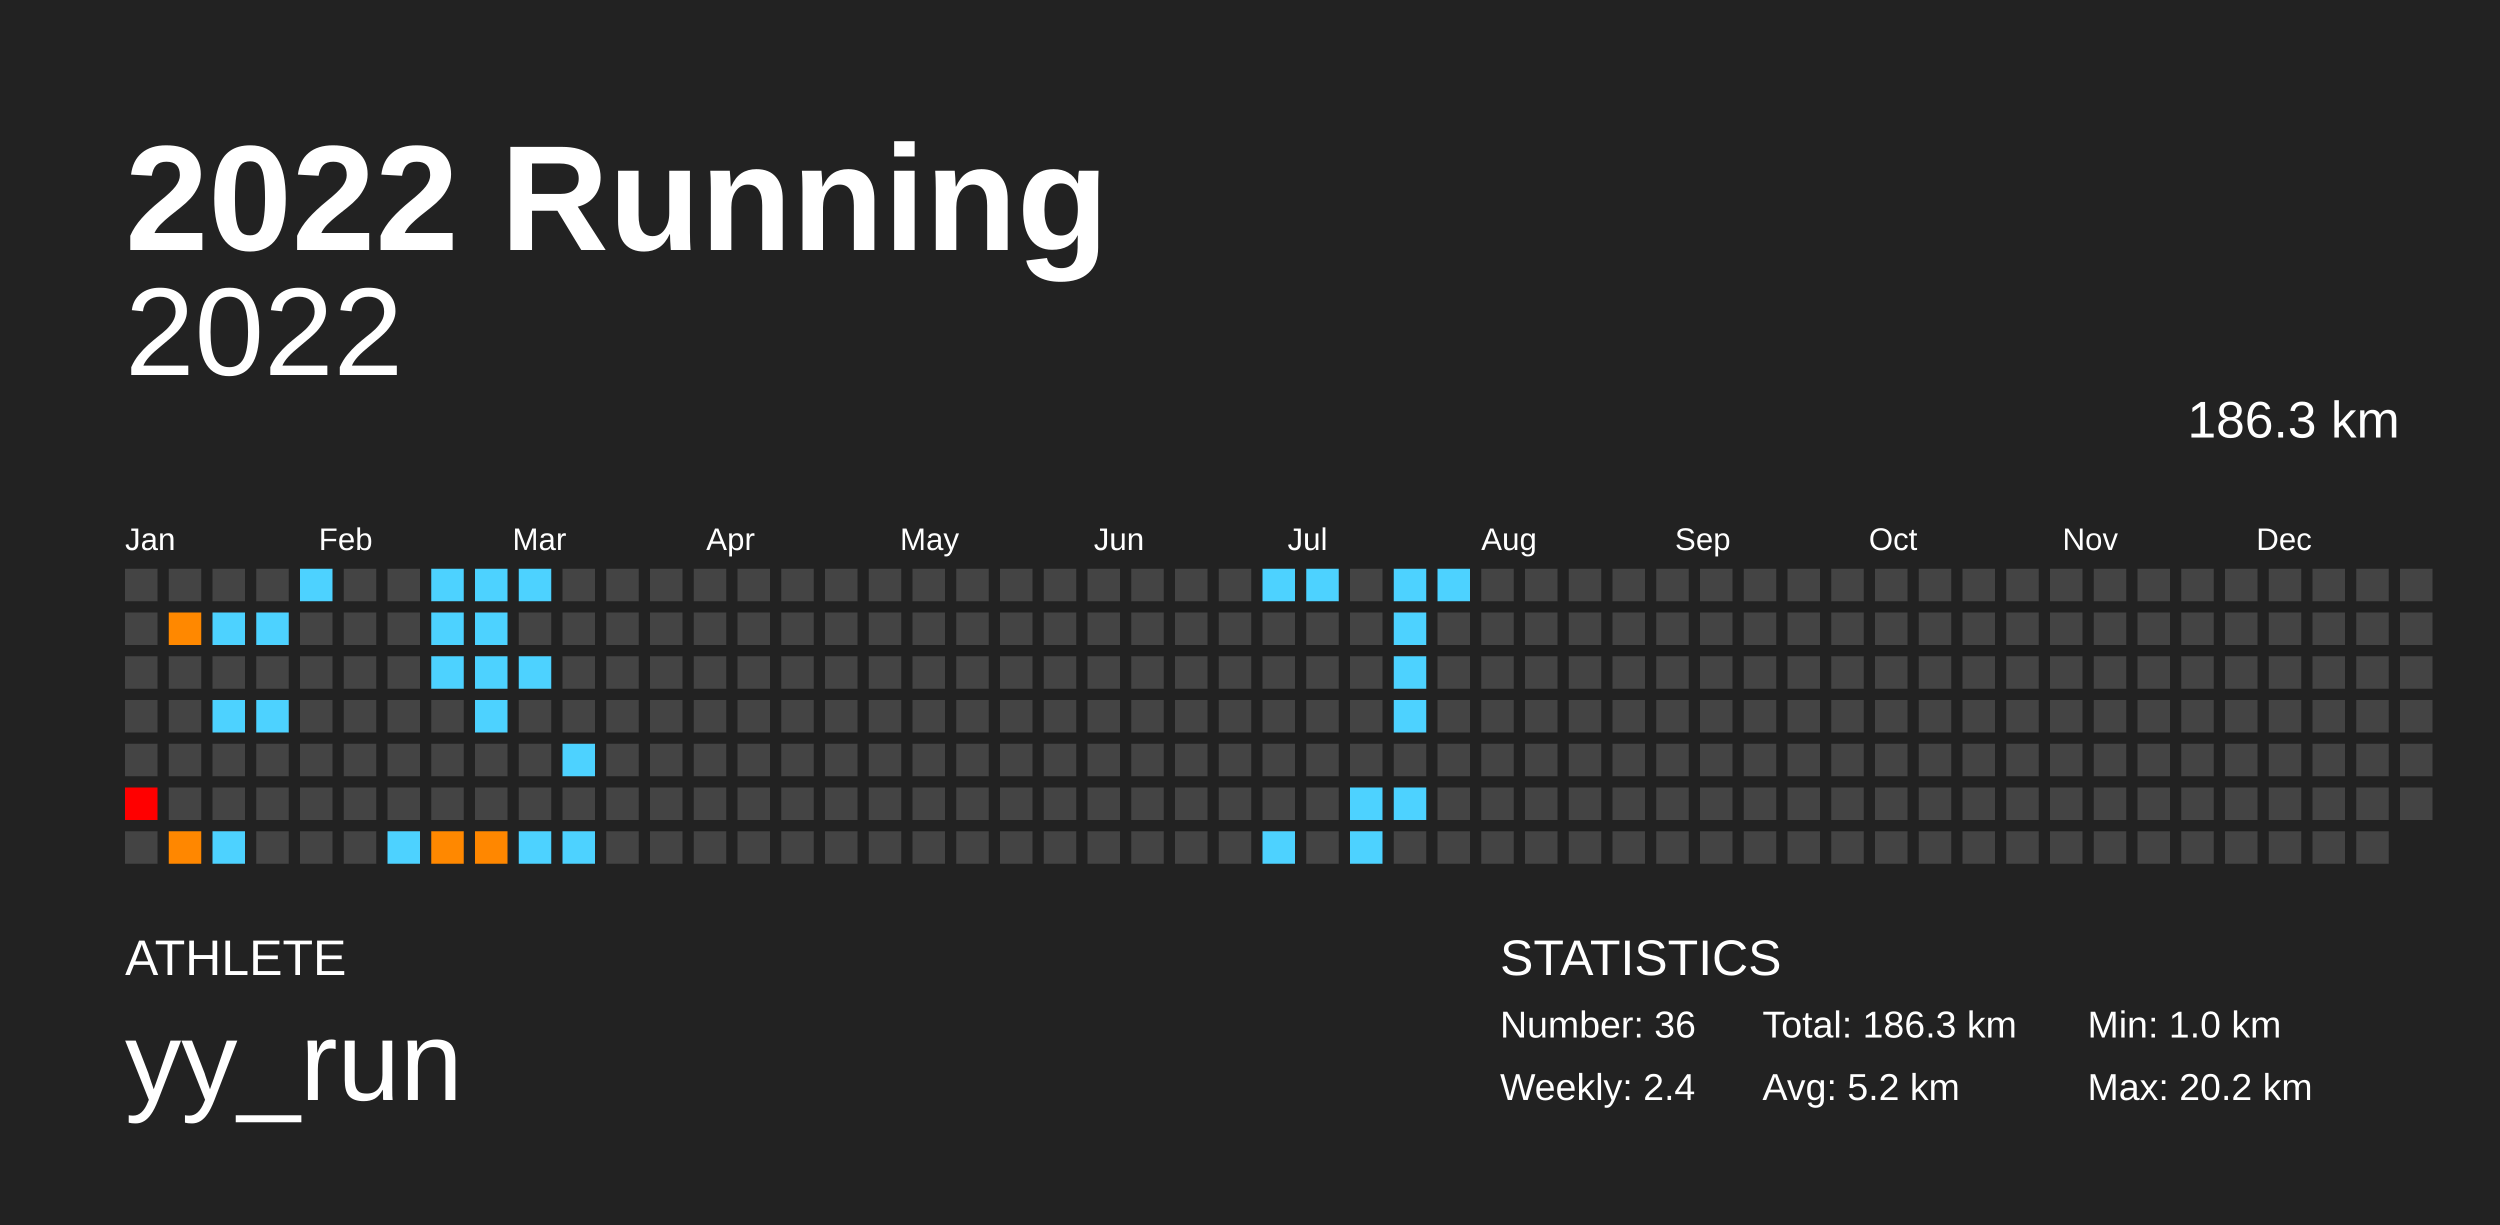
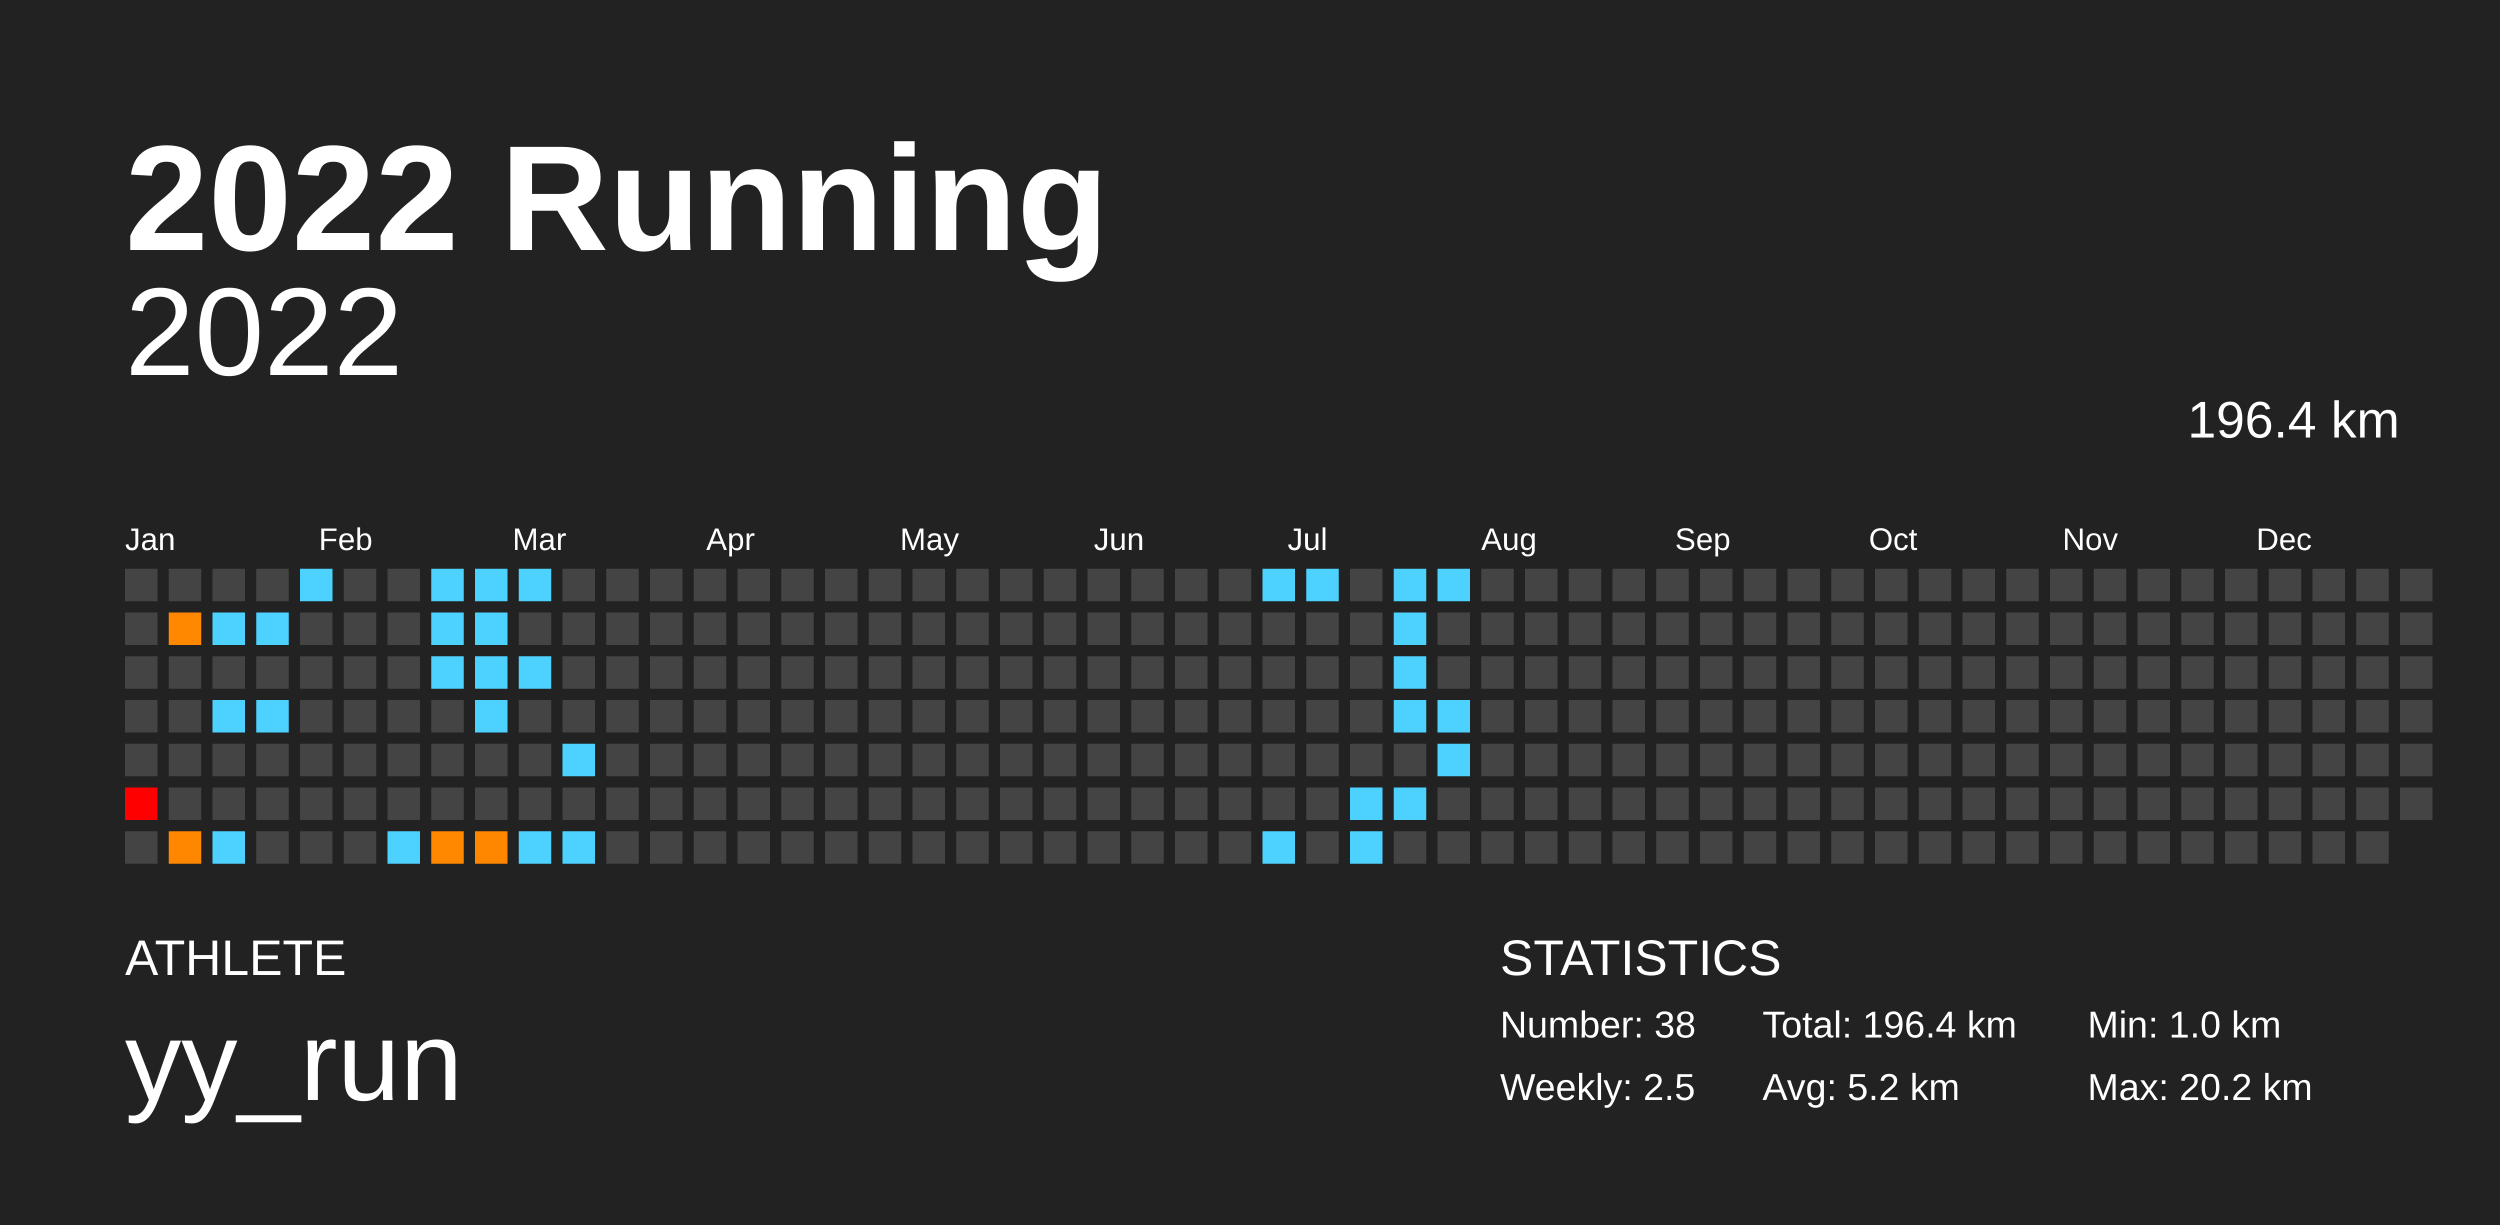
<svg xmlns="http://www.w3.org/2000/svg" baseProfile="full" height="98mm" version="1.1" viewBox="0,0,200,98" width="200mm">
  <defs />
  <rect fill="#222222" height="98" width="200" x="0" y="0" />
  <text fill="#FFFFFF" style="font-size:12px; font-family:Arial; font-weight:bold;" x="10" y="20">2022 Running</text>
  <text fill="#FFFFFF" style="font-size:4px; font-family:Arial" x="10" y="78">ATHLETE</text>
  <text fill="#FFFFFF" style="font-size:9px; font-family:Arial" x="10" y="88">yy_run</text>
  <text fill="#FFFFFF" style="font-size:4px; font-family:Arial" x="120" y="78">STATISTICS</text>
-   <text fill="#FFFFFF" style="font-size:3px; font-family:Arial" x="120" y="83">Number: 36</text>
-   <text fill="#FFFFFF" style="font-size:3px; font-family:Arial" x="120" y="88">Weekly: 2.4</text>
-   <text fill="#FFFFFF" style="font-size:3px; font-family:Arial" x="141" y="83">Total: 186.3 km</text>
+   <text fill="#FFFFFF" style="font-size:3px; font-family:Arial" x="120" y="83">Number: 38</text>
+   <text fill="#FFFFFF" style="font-size:3px; font-family:Arial" x="120" y="88">Weekly: 2.5</text>
+   <text fill="#FFFFFF" style="font-size:3px; font-family:Arial" x="141" y="83">Total: 196.4 km</text>
  <text fill="#FFFFFF" style="font-size:3px; font-family:Arial" x="141" y="88">Avg: 5.2 km</text>
  <text fill="#FFFFFF" style="font-size:3px; font-family:Arial" x="167" y="83">Min: 1.0 km</text>
  <text fill="#FFFFFF" style="font-size:3px; font-family:Arial" x="167" y="88">Max: 20.2 km</text>
  <text alignment-baseline="hanging" fill="#FFFFFF" style="font-size:10.0px; font-family:Arial;" x="10" y="30">2022</text>
-   <text alignment-baseline="hanging" fill="#FFFFFF" style="font-size:4.125px; font-family:Arial;" x="175" y="35">186.3 km</text>
+   <text alignment-baseline="hanging" fill="#FFFFFF" style="font-size:4.125px; font-family:Arial;" x="175" y="35">196.4 km</text>
  <text fill="#FFFFFF" style="font-size:2.5px; font-family:Arial" x="10.0" y="44">Jan</text>
  <text fill="#FFFFFF" style="font-size:2.5px; font-family:Arial" x="25.5" y="44">Feb</text>
  <text fill="#FFFFFF" style="font-size:2.5px; font-family:Arial" x="41.0" y="44">Mar</text>
  <text fill="#FFFFFF" style="font-size:2.5px; font-family:Arial" x="56.5" y="44">Apr</text>
  <text fill="#FFFFFF" style="font-size:2.5px; font-family:Arial" x="72.0" y="44">May</text>
  <text fill="#FFFFFF" style="font-size:2.5px; font-family:Arial" x="87.5" y="44">Jun</text>
  <text fill="#FFFFFF" style="font-size:2.5px; font-family:Arial" x="103.0" y="44">Jul</text>
  <text fill="#FFFFFF" style="font-size:2.5px; font-family:Arial" x="118.5" y="44">Aug</text>
  <text fill="#FFFFFF" style="font-size:2.5px; font-family:Arial" x="134.0" y="44">Sep</text>
  <text fill="#FFFFFF" style="font-size:2.5px; font-family:Arial" x="149.5" y="44">Oct</text>
  <text fill="#FFFFFF" style="font-size:2.5px; font-family:Arial" x="165.0" y="44">Nov</text>
  <text fill="#FFFFFF" style="font-size:2.5px; font-family:Arial" x="180.5" y="44">Dec</text>
  <rect fill="#444444" height="2.6" width="2.6" x="10.0" y="45.5" />
  <rect fill="#444444" height="2.6" width="2.6" x="10.0" y="49.0" />
  <rect fill="#444444" height="2.6" width="2.6" x="10.0" y="52.5" />
  <rect fill="#444444" height="2.6" width="2.6" x="10.0" y="56.0" />
  <rect fill="#444444" height="2.6" width="2.6" x="10.0" y="59.5" />
  <rect fill="red" height="2.6" width="2.6" x="10.0" y="63.0" />
  <rect fill="#444444" height="2.6" width="2.6" x="10.0" y="66.5" />
  <rect fill="#444444" height="2.6" width="2.6" x="13.5" y="45.5" />
  <rect fill="#ff8800" height="2.6" width="2.6" x="13.5" y="49.0" />
  <rect fill="#444444" height="2.6" width="2.6" x="13.5" y="52.5" />
  <rect fill="#444444" height="2.6" width="2.6" x="13.5" y="56.0" />
  <rect fill="#444444" height="2.6" width="2.6" x="13.5" y="59.5" />
  <rect fill="#444444" height="2.6" width="2.6" x="13.5" y="63.0" />
  <rect fill="#ff8700" height="2.6" width="2.6" x="13.5" y="66.5" />
  <rect fill="#444444" height="2.6" width="2.6" x="17.0" y="45.5" />
  <rect fill="#4dd2ff" height="2.6" width="2.6" x="17.0" y="49.0" />
  <rect fill="#444444" height="2.6" width="2.6" x="17.0" y="52.5" />
  <rect fill="#4dd2ff" height="2.6" width="2.6" x="17.0" y="56.0" />
  <rect fill="#444444" height="2.6" width="2.6" x="17.0" y="59.5" />
  <rect fill="#444444" height="2.6" width="2.6" x="17.0" y="63.0" />
  <rect fill="#4dd2ff" height="2.6" width="2.6" x="17.0" y="66.5" />
  <rect fill="#444444" height="2.6" width="2.6" x="20.5" y="45.5" />
  <rect fill="#4dd2ff" height="2.6" width="2.6" x="20.5" y="49.0" />
  <rect fill="#444444" height="2.6" width="2.6" x="20.5" y="52.5" />
  <rect fill="#4dd2ff" height="2.6" width="2.6" x="20.5" y="56.0" />
  <rect fill="#444444" height="2.6" width="2.6" x="20.5" y="59.5" />
  <rect fill="#444444" height="2.6" width="2.6" x="20.5" y="63.0" />
  <rect fill="#444444" height="2.6" width="2.6" x="20.5" y="66.5" />
  <rect fill="#4dd2ff" height="2.6" width="2.6" x="24.0" y="45.5" />
  <rect fill="#444444" height="2.6" width="2.6" x="24.0" y="49.0" />
  <rect fill="#444444" height="2.6" width="2.6" x="24.0" y="52.5" />
  <rect fill="#444444" height="2.6" width="2.6" x="24.0" y="56.0" />
  <rect fill="#444444" height="2.6" width="2.6" x="24.0" y="59.5" />
  <rect fill="#444444" height="2.6" width="2.6" x="24.0" y="63.0" />
  <rect fill="#444444" height="2.6" width="2.6" x="24.0" y="66.5" />
  <rect fill="#444444" height="2.6" width="2.6" x="27.5" y="45.5" />
  <rect fill="#444444" height="2.6" width="2.6" x="27.5" y="49.0" />
  <rect fill="#444444" height="2.6" width="2.6" x="27.5" y="52.5" />
  <rect fill="#444444" height="2.6" width="2.6" x="27.5" y="56.0" />
  <rect fill="#444444" height="2.6" width="2.6" x="27.5" y="59.5" />
  <rect fill="#444444" height="2.6" width="2.6" x="27.5" y="63.0" />
  <rect fill="#444444" height="2.6" width="2.6" x="27.5" y="66.5" />
  <rect fill="#444444" height="2.6" width="2.6" x="31.0" y="45.5" />
  <rect fill="#444444" height="2.6" width="2.6" x="31.0" y="49.0" />
  <rect fill="#444444" height="2.6" width="2.6" x="31.0" y="52.5" />
  <rect fill="#444444" height="2.6" width="2.6" x="31.0" y="56.0" />
  <rect fill="#444444" height="2.6" width="2.6" x="31.0" y="59.5" />
  <rect fill="#444444" height="2.6" width="2.6" x="31.0" y="63.0" />
  <rect fill="#4dd2ff" height="2.6" width="2.6" x="31.0" y="66.5" />
  <rect fill="#4dd2ff" height="2.6" width="2.6" x="34.5" y="45.5" />
  <rect fill="#4dd2ff" height="2.6" width="2.6" x="34.5" y="49.0" />
  <rect fill="#4dd2ff" height="2.6" width="2.6" x="34.5" y="52.5" />
  <rect fill="#444444" height="2.6" width="2.6" x="34.5" y="56.0" />
  <rect fill="#444444" height="2.6" width="2.6" x="34.5" y="59.5" />
  <rect fill="#444444" height="2.6" width="2.6" x="34.5" y="63.0" />
  <rect fill="#ff8800" height="2.6" width="2.6" x="34.5" y="66.5" />
  <rect fill="#4dd2ff" height="2.6" width="2.6" x="38.0" y="45.5" />
  <rect fill="#4dd2ff" height="2.6" width="2.6" x="38.0" y="49.0" />
  <rect fill="#4dd2ff" height="2.6" width="2.6" x="38.0" y="52.5" />
  <rect fill="#4dd2ff" height="2.6" width="2.6" x="38.0" y="56.0" />
  <rect fill="#444444" height="2.6" width="2.6" x="38.0" y="59.5" />
  <rect fill="#444444" height="2.6" width="2.6" x="38.0" y="63.0" />
  <rect fill="#ff8700" height="2.6" width="2.6" x="38.0" y="66.5" />
  <rect fill="#4dd2ff" height="2.6" width="2.6" x="41.5" y="45.5" />
  <rect fill="#444444" height="2.6" width="2.6" x="41.5" y="49.0" />
  <rect fill="#4dd2ff" height="2.6" width="2.6" x="41.5" y="52.5" />
  <rect fill="#444444" height="2.6" width="2.6" x="41.5" y="56.0" />
  <rect fill="#444444" height="2.6" width="2.6" x="41.5" y="59.5" />
  <rect fill="#444444" height="2.6" width="2.6" x="41.5" y="63.0" />
  <rect fill="#4dd2ff" height="2.6" width="2.6" x="41.5" y="66.5" />
  <rect fill="#444444" height="2.6" width="2.6" x="45.0" y="45.5" />
  <rect fill="#444444" height="2.6" width="2.6" x="45.0" y="49.0" />
  <rect fill="#444444" height="2.6" width="2.6" x="45.0" y="52.5" />
  <rect fill="#444444" height="2.6" width="2.6" x="45.0" y="56.0" />
  <rect fill="#4dd2ff" height="2.6" width="2.6" x="45.0" y="59.5" />
  <rect fill="#444444" height="2.6" width="2.6" x="45.0" y="63.0" />
  <rect fill="#4dd2ff" height="2.6" width="2.6" x="45.0" y="66.5" />
  <rect fill="#444444" height="2.6" width="2.6" x="48.5" y="45.5" />
  <rect fill="#444444" height="2.6" width="2.6" x="48.5" y="49.0" />
  <rect fill="#444444" height="2.6" width="2.6" x="48.5" y="52.5" />
  <rect fill="#444444" height="2.6" width="2.6" x="48.5" y="56.0" />
  <rect fill="#444444" height="2.6" width="2.6" x="48.5" y="59.5" />
  <rect fill="#444444" height="2.6" width="2.6" x="48.5" y="63.0" />
  <rect fill="#444444" height="2.6" width="2.6" x="48.5" y="66.5" />
  <rect fill="#444444" height="2.6" width="2.6" x="52.0" y="45.5" />
  <rect fill="#444444" height="2.6" width="2.6" x="52.0" y="49.0" />
  <rect fill="#444444" height="2.6" width="2.6" x="52.0" y="52.5" />
  <rect fill="#444444" height="2.6" width="2.6" x="52.0" y="56.0" />
  <rect fill="#444444" height="2.6" width="2.6" x="52.0" y="59.5" />
  <rect fill="#444444" height="2.6" width="2.6" x="52.0" y="63.0" />
  <rect fill="#444444" height="2.6" width="2.6" x="52.0" y="66.5" />
  <rect fill="#444444" height="2.6" width="2.6" x="55.5" y="45.5" />
  <rect fill="#444444" height="2.6" width="2.6" x="55.5" y="49.0" />
  <rect fill="#444444" height="2.6" width="2.6" x="55.5" y="52.5" />
  <rect fill="#444444" height="2.6" width="2.6" x="55.5" y="56.0" />
  <rect fill="#444444" height="2.6" width="2.6" x="55.5" y="59.5" />
  <rect fill="#444444" height="2.6" width="2.6" x="55.5" y="63.0" />
  <rect fill="#444444" height="2.6" width="2.6" x="55.5" y="66.5" />
  <rect fill="#444444" height="2.6" width="2.6" x="59.0" y="45.5" />
  <rect fill="#444444" height="2.6" width="2.6" x="59.0" y="49.0" />
  <rect fill="#444444" height="2.6" width="2.6" x="59.0" y="52.5" />
  <rect fill="#444444" height="2.6" width="2.6" x="59.0" y="56.0" />
  <rect fill="#444444" height="2.6" width="2.6" x="59.0" y="59.5" />
  <rect fill="#444444" height="2.6" width="2.6" x="59.0" y="63.0" />
  <rect fill="#444444" height="2.6" width="2.6" x="59.0" y="66.5" />
  <rect fill="#444444" height="2.6" width="2.6" x="62.5" y="45.5" />
  <rect fill="#444444" height="2.6" width="2.6" x="62.5" y="49.0" />
  <rect fill="#444444" height="2.6" width="2.6" x="62.5" y="52.5" />
  <rect fill="#444444" height="2.6" width="2.6" x="62.5" y="56.0" />
  <rect fill="#444444" height="2.6" width="2.6" x="62.5" y="59.5" />
  <rect fill="#444444" height="2.6" width="2.6" x="62.5" y="63.0" />
  <rect fill="#444444" height="2.6" width="2.6" x="62.5" y="66.5" />
  <rect fill="#444444" height="2.6" width="2.6" x="66.0" y="45.5" />
  <rect fill="#444444" height="2.6" width="2.6" x="66.0" y="49.0" />
  <rect fill="#444444" height="2.6" width="2.6" x="66.0" y="52.5" />
  <rect fill="#444444" height="2.6" width="2.6" x="66.0" y="56.0" />
  <rect fill="#444444" height="2.6" width="2.6" x="66.0" y="59.5" />
  <rect fill="#444444" height="2.6" width="2.6" x="66.0" y="63.0" />
  <rect fill="#444444" height="2.6" width="2.6" x="66.0" y="66.5" />
  <rect fill="#444444" height="2.6" width="2.6" x="69.5" y="45.5" />
  <rect fill="#444444" height="2.6" width="2.6" x="69.5" y="49.0" />
  <rect fill="#444444" height="2.6" width="2.6" x="69.5" y="52.5" />
  <rect fill="#444444" height="2.6" width="2.6" x="69.5" y="56.0" />
  <rect fill="#444444" height="2.6" width="2.6" x="69.5" y="59.5" />
  <rect fill="#444444" height="2.6" width="2.6" x="69.5" y="63.0" />
  <rect fill="#444444" height="2.6" width="2.6" x="69.5" y="66.5" />
  <rect fill="#444444" height="2.6" width="2.6" x="73.0" y="45.5" />
  <rect fill="#444444" height="2.6" width="2.6" x="73.0" y="49.0" />
  <rect fill="#444444" height="2.6" width="2.6" x="73.0" y="52.5" />
  <rect fill="#444444" height="2.6" width="2.6" x="73.0" y="56.0" />
  <rect fill="#444444" height="2.6" width="2.6" x="73.0" y="59.5" />
  <rect fill="#444444" height="2.6" width="2.6" x="73.0" y="63.0" />
  <rect fill="#444444" height="2.6" width="2.6" x="73.0" y="66.5" />
  <rect fill="#444444" height="2.6" width="2.6" x="76.5" y="45.5" />
  <rect fill="#444444" height="2.6" width="2.6" x="76.5" y="49.0" />
  <rect fill="#444444" height="2.6" width="2.6" x="76.5" y="52.5" />
  <rect fill="#444444" height="2.6" width="2.6" x="76.5" y="56.0" />
  <rect fill="#444444" height="2.6" width="2.6" x="76.5" y="59.5" />
  <rect fill="#444444" height="2.6" width="2.6" x="76.5" y="63.0" />
  <rect fill="#444444" height="2.6" width="2.6" x="76.5" y="66.5" />
  <rect fill="#444444" height="2.6" width="2.6" x="80.0" y="45.5" />
  <rect fill="#444444" height="2.6" width="2.6" x="80.0" y="49.0" />
  <rect fill="#444444" height="2.6" width="2.6" x="80.0" y="52.5" />
  <rect fill="#444444" height="2.6" width="2.6" x="80.0" y="56.0" />
  <rect fill="#444444" height="2.6" width="2.6" x="80.0" y="59.5" />
  <rect fill="#444444" height="2.6" width="2.6" x="80.0" y="63.0" />
  <rect fill="#444444" height="2.6" width="2.6" x="80.0" y="66.5" />
  <rect fill="#444444" height="2.6" width="2.6" x="83.5" y="45.5" />
  <rect fill="#444444" height="2.6" width="2.6" x="83.5" y="49.0" />
  <rect fill="#444444" height="2.6" width="2.6" x="83.5" y="52.5" />
  <rect fill="#444444" height="2.6" width="2.6" x="83.5" y="56.0" />
  <rect fill="#444444" height="2.6" width="2.6" x="83.5" y="59.5" />
  <rect fill="#444444" height="2.6" width="2.6" x="83.5" y="63.0" />
  <rect fill="#444444" height="2.6" width="2.6" x="83.5" y="66.5" />
  <rect fill="#444444" height="2.6" width="2.6" x="87.0" y="45.5" />
  <rect fill="#444444" height="2.6" width="2.6" x="87.0" y="49.0" />
  <rect fill="#444444" height="2.6" width="2.6" x="87.0" y="52.5" />
  <rect fill="#444444" height="2.6" width="2.6" x="87.0" y="56.0" />
  <rect fill="#444444" height="2.6" width="2.6" x="87.0" y="59.5" />
  <rect fill="#444444" height="2.6" width="2.6" x="87.0" y="63.0" />
  <rect fill="#444444" height="2.6" width="2.6" x="87.0" y="66.5" />
  <rect fill="#444444" height="2.6" width="2.6" x="90.5" y="45.5" />
  <rect fill="#444444" height="2.6" width="2.6" x="90.5" y="49.0" />
  <rect fill="#444444" height="2.6" width="2.6" x="90.5" y="52.5" />
  <rect fill="#444444" height="2.6" width="2.6" x="90.5" y="56.0" />
  <rect fill="#444444" height="2.6" width="2.6" x="90.5" y="59.5" />
  <rect fill="#444444" height="2.6" width="2.6" x="90.5" y="63.0" />
  <rect fill="#444444" height="2.6" width="2.6" x="90.5" y="66.5" />
  <rect fill="#444444" height="2.6" width="2.6" x="94.0" y="45.5" />
  <rect fill="#444444" height="2.6" width="2.6" x="94.0" y="49.0" />
  <rect fill="#444444" height="2.6" width="2.6" x="94.0" y="52.5" />
  <rect fill="#444444" height="2.6" width="2.6" x="94.0" y="56.0" />
  <rect fill="#444444" height="2.6" width="2.6" x="94.0" y="59.5" />
  <rect fill="#444444" height="2.6" width="2.6" x="94.0" y="63.0" />
  <rect fill="#444444" height="2.6" width="2.6" x="94.0" y="66.5" />
  <rect fill="#444444" height="2.6" width="2.6" x="97.5" y="45.5" />
  <rect fill="#444444" height="2.6" width="2.6" x="97.5" y="49.0" />
  <rect fill="#444444" height="2.6" width="2.6" x="97.5" y="52.5" />
  <rect fill="#444444" height="2.6" width="2.6" x="97.5" y="56.0" />
  <rect fill="#444444" height="2.6" width="2.6" x="97.5" y="59.5" />
  <rect fill="#444444" height="2.6" width="2.6" x="97.5" y="63.0" />
  <rect fill="#444444" height="2.6" width="2.6" x="97.5" y="66.5" />
  <rect fill="#4dd2ff" height="2.6" width="2.6" x="101.0" y="45.5" />
  <rect fill="#444444" height="2.6" width="2.6" x="101.0" y="49.0" />
  <rect fill="#444444" height="2.6" width="2.6" x="101.0" y="52.5" />
  <rect fill="#444444" height="2.6" width="2.6" x="101.0" y="56.0" />
  <rect fill="#444444" height="2.6" width="2.6" x="101.0" y="59.5" />
  <rect fill="#444444" height="2.6" width="2.6" x="101.0" y="63.0" />
  <rect fill="#4dd2ff" height="2.6" width="2.6" x="101.0" y="66.5" />
  <rect fill="#4dd2ff" height="2.6" width="2.6" x="104.5" y="45.5" />
  <rect fill="#444444" height="2.6" width="2.6" x="104.5" y="49.0" />
  <rect fill="#444444" height="2.6" width="2.6" x="104.5" y="52.5" />
  <rect fill="#444444" height="2.6" width="2.6" x="104.5" y="56.0" />
  <rect fill="#444444" height="2.6" width="2.6" x="104.5" y="59.5" />
  <rect fill="#444444" height="2.6" width="2.6" x="104.5" y="63.0" />
  <rect fill="#444444" height="2.6" width="2.6" x="104.5" y="66.5" />
  <rect fill="#444444" height="2.6" width="2.6" x="108.0" y="45.5" />
  <rect fill="#444444" height="2.6" width="2.6" x="108.0" y="49.0" />
  <rect fill="#444444" height="2.6" width="2.6" x="108.0" y="52.5" />
  <rect fill="#444444" height="2.6" width="2.6" x="108.0" y="56.0" />
  <rect fill="#444444" height="2.6" width="2.6" x="108.0" y="59.5" />
  <rect fill="#4dd2ff" height="2.6" width="2.6" x="108.0" y="63.0" />
  <rect fill="#4dd2ff" height="2.6" width="2.6" x="108.0" y="66.5" />
  <rect fill="#4dd2ff" height="2.6" width="2.6" x="111.5" y="45.5" />
  <rect fill="#4dd2ff" height="2.6" width="2.6" x="111.5" y="49.0" />
  <rect fill="#4dd2ff" height="2.6" width="2.6" x="111.5" y="52.5" />
  <rect fill="#4dd2ff" height="2.6" width="2.6" x="111.5" y="56.0" />
  <rect fill="#444444" height="2.6" width="2.6" x="111.5" y="59.5" />
  <rect fill="#4dd2ff" height="2.6" width="2.6" x="111.5" y="63.0" />
  <rect fill="#444444" height="2.6" width="2.6" x="111.5" y="66.5" />
  <rect fill="#4dd2ff" height="2.6" width="2.6" x="115.0" y="45.5" />
  <rect fill="#444444" height="2.6" width="2.6" x="115.0" y="49.0" />
  <rect fill="#444444" height="2.6" width="2.6" x="115.0" y="52.5" />
-   <rect fill="#444444" height="2.6" width="2.6" x="115.0" y="56.0" />
-   <rect fill="#444444" height="2.6" width="2.6" x="115.0" y="59.5" />
+   <rect fill="#4dd2ff" height="2.6" width="2.6" x="115.0" y="56.0" />
+   <rect fill="#4dd2ff" height="2.6" width="2.6" x="115.0" y="59.5" />
  <rect fill="#444444" height="2.6" width="2.6" x="115.0" y="63.0" />
  <rect fill="#444444" height="2.6" width="2.6" x="115.0" y="66.5" />
  <rect fill="#444444" height="2.6" width="2.6" x="118.5" y="45.5" />
  <rect fill="#444444" height="2.6" width="2.6" x="118.5" y="49.0" />
  <rect fill="#444444" height="2.6" width="2.6" x="118.5" y="52.5" />
  <rect fill="#444444" height="2.6" width="2.6" x="118.5" y="56.0" />
  <rect fill="#444444" height="2.6" width="2.6" x="118.5" y="59.5" />
  <rect fill="#444444" height="2.6" width="2.6" x="118.5" y="63.0" />
  <rect fill="#444444" height="2.6" width="2.6" x="118.5" y="66.5" />
  <rect fill="#444444" height="2.6" width="2.6" x="122.0" y="45.5" />
  <rect fill="#444444" height="2.6" width="2.6" x="122.0" y="49.0" />
  <rect fill="#444444" height="2.6" width="2.6" x="122.0" y="52.5" />
  <rect fill="#444444" height="2.6" width="2.6" x="122.0" y="56.0" />
  <rect fill="#444444" height="2.6" width="2.6" x="122.0" y="59.5" />
  <rect fill="#444444" height="2.6" width="2.6" x="122.0" y="63.0" />
  <rect fill="#444444" height="2.6" width="2.6" x="122.0" y="66.5" />
  <rect fill="#444444" height="2.6" width="2.6" x="125.5" y="45.5" />
  <rect fill="#444444" height="2.6" width="2.6" x="125.5" y="49.0" />
  <rect fill="#444444" height="2.6" width="2.6" x="125.5" y="52.5" />
  <rect fill="#444444" height="2.6" width="2.6" x="125.5" y="56.0" />
  <rect fill="#444444" height="2.6" width="2.6" x="125.5" y="59.5" />
  <rect fill="#444444" height="2.6" width="2.6" x="125.5" y="63.0" />
  <rect fill="#444444" height="2.6" width="2.6" x="125.5" y="66.5" />
  <rect fill="#444444" height="2.6" width="2.6" x="129.0" y="45.5" />
  <rect fill="#444444" height="2.6" width="2.6" x="129.0" y="49.0" />
  <rect fill="#444444" height="2.6" width="2.6" x="129.0" y="52.5" />
  <rect fill="#444444" height="2.6" width="2.6" x="129.0" y="56.0" />
  <rect fill="#444444" height="2.6" width="2.6" x="129.0" y="59.5" />
  <rect fill="#444444" height="2.6" width="2.6" x="129.0" y="63.0" />
  <rect fill="#444444" height="2.6" width="2.6" x="129.0" y="66.5" />
  <rect fill="#444444" height="2.6" width="2.6" x="132.5" y="45.5" />
  <rect fill="#444444" height="2.6" width="2.6" x="132.5" y="49.0" />
  <rect fill="#444444" height="2.6" width="2.6" x="132.5" y="52.5" />
  <rect fill="#444444" height="2.6" width="2.6" x="132.5" y="56.0" />
  <rect fill="#444444" height="2.6" width="2.6" x="132.5" y="59.5" />
  <rect fill="#444444" height="2.6" width="2.6" x="132.5" y="63.0" />
  <rect fill="#444444" height="2.6" width="2.6" x="132.5" y="66.5" />
  <rect fill="#444444" height="2.6" width="2.6" x="136.0" y="45.5" />
  <rect fill="#444444" height="2.6" width="2.6" x="136.0" y="49.0" />
  <rect fill="#444444" height="2.6" width="2.6" x="136.0" y="52.5" />
  <rect fill="#444444" height="2.6" width="2.6" x="136.0" y="56.0" />
  <rect fill="#444444" height="2.6" width="2.6" x="136.0" y="59.5" />
  <rect fill="#444444" height="2.6" width="2.6" x="136.0" y="63.0" />
  <rect fill="#444444" height="2.6" width="2.6" x="136.0" y="66.5" />
  <rect fill="#444444" height="2.6" width="2.6" x="139.5" y="45.5" />
  <rect fill="#444444" height="2.6" width="2.6" x="139.5" y="49.0" />
  <rect fill="#444444" height="2.6" width="2.6" x="139.5" y="52.5" />
  <rect fill="#444444" height="2.6" width="2.6" x="139.5" y="56.0" />
  <rect fill="#444444" height="2.6" width="2.6" x="139.5" y="59.5" />
  <rect fill="#444444" height="2.6" width="2.6" x="139.5" y="63.0" />
  <rect fill="#444444" height="2.6" width="2.6" x="139.5" y="66.5" />
  <rect fill="#444444" height="2.6" width="2.6" x="143.0" y="45.5" />
  <rect fill="#444444" height="2.6" width="2.6" x="143.0" y="49.0" />
  <rect fill="#444444" height="2.6" width="2.6" x="143.0" y="52.5" />
  <rect fill="#444444" height="2.6" width="2.6" x="143.0" y="56.0" />
  <rect fill="#444444" height="2.6" width="2.6" x="143.0" y="59.5" />
  <rect fill="#444444" height="2.6" width="2.6" x="143.0" y="63.0" />
  <rect fill="#444444" height="2.6" width="2.6" x="143.0" y="66.5" />
  <rect fill="#444444" height="2.6" width="2.6" x="146.5" y="45.5" />
  <rect fill="#444444" height="2.6" width="2.6" x="146.5" y="49.0" />
  <rect fill="#444444" height="2.6" width="2.6" x="146.5" y="52.5" />
  <rect fill="#444444" height="2.6" width="2.6" x="146.5" y="56.0" />
  <rect fill="#444444" height="2.6" width="2.6" x="146.5" y="59.5" />
  <rect fill="#444444" height="2.6" width="2.6" x="146.5" y="63.0" />
  <rect fill="#444444" height="2.6" width="2.6" x="146.5" y="66.5" />
  <rect fill="#444444" height="2.6" width="2.6" x="150.0" y="45.5" />
  <rect fill="#444444" height="2.6" width="2.6" x="150.0" y="49.0" />
  <rect fill="#444444" height="2.6" width="2.6" x="150.0" y="52.5" />
  <rect fill="#444444" height="2.6" width="2.6" x="150.0" y="56.0" />
  <rect fill="#444444" height="2.6" width="2.6" x="150.0" y="59.5" />
  <rect fill="#444444" height="2.6" width="2.6" x="150.0" y="63.0" />
  <rect fill="#444444" height="2.6" width="2.6" x="150.0" y="66.5" />
  <rect fill="#444444" height="2.6" width="2.6" x="153.5" y="45.5" />
  <rect fill="#444444" height="2.6" width="2.6" x="153.5" y="49.0" />
  <rect fill="#444444" height="2.6" width="2.6" x="153.5" y="52.5" />
  <rect fill="#444444" height="2.6" width="2.6" x="153.5" y="56.0" />
  <rect fill="#444444" height="2.6" width="2.6" x="153.5" y="59.5" />
  <rect fill="#444444" height="2.6" width="2.6" x="153.5" y="63.0" />
  <rect fill="#444444" height="2.6" width="2.6" x="153.5" y="66.5" />
  <rect fill="#444444" height="2.6" width="2.6" x="157.0" y="45.5" />
  <rect fill="#444444" height="2.6" width="2.6" x="157.0" y="49.0" />
  <rect fill="#444444" height="2.6" width="2.6" x="157.0" y="52.5" />
  <rect fill="#444444" height="2.6" width="2.6" x="157.0" y="56.0" />
  <rect fill="#444444" height="2.6" width="2.6" x="157.0" y="59.5" />
  <rect fill="#444444" height="2.6" width="2.6" x="157.0" y="63.0" />
  <rect fill="#444444" height="2.6" width="2.6" x="157.0" y="66.5" />
  <rect fill="#444444" height="2.6" width="2.6" x="160.5" y="45.5" />
  <rect fill="#444444" height="2.6" width="2.6" x="160.5" y="49.0" />
  <rect fill="#444444" height="2.6" width="2.6" x="160.5" y="52.5" />
  <rect fill="#444444" height="2.6" width="2.6" x="160.5" y="56.0" />
  <rect fill="#444444" height="2.6" width="2.6" x="160.5" y="59.5" />
  <rect fill="#444444" height="2.6" width="2.6" x="160.5" y="63.0" />
  <rect fill="#444444" height="2.6" width="2.6" x="160.5" y="66.5" />
  <rect fill="#444444" height="2.6" width="2.6" x="164.0" y="45.5" />
  <rect fill="#444444" height="2.6" width="2.6" x="164.0" y="49.0" />
  <rect fill="#444444" height="2.6" width="2.6" x="164.0" y="52.5" />
  <rect fill="#444444" height="2.6" width="2.6" x="164.0" y="56.0" />
  <rect fill="#444444" height="2.6" width="2.6" x="164.0" y="59.5" />
  <rect fill="#444444" height="2.6" width="2.6" x="164.0" y="63.0" />
  <rect fill="#444444" height="2.6" width="2.6" x="164.0" y="66.5" />
  <rect fill="#444444" height="2.6" width="2.6" x="167.5" y="45.5" />
  <rect fill="#444444" height="2.6" width="2.6" x="167.5" y="49.0" />
  <rect fill="#444444" height="2.6" width="2.6" x="167.5" y="52.5" />
  <rect fill="#444444" height="2.6" width="2.6" x="167.5" y="56.0" />
  <rect fill="#444444" height="2.6" width="2.6" x="167.5" y="59.5" />
  <rect fill="#444444" height="2.6" width="2.6" x="167.5" y="63.0" />
  <rect fill="#444444" height="2.6" width="2.6" x="167.5" y="66.5" />
  <rect fill="#444444" height="2.6" width="2.6" x="171.0" y="45.5" />
  <rect fill="#444444" height="2.6" width="2.6" x="171.0" y="49.0" />
  <rect fill="#444444" height="2.6" width="2.6" x="171.0" y="52.5" />
  <rect fill="#444444" height="2.6" width="2.6" x="171.0" y="56.0" />
  <rect fill="#444444" height="2.6" width="2.6" x="171.0" y="59.5" />
  <rect fill="#444444" height="2.6" width="2.6" x="171.0" y="63.0" />
  <rect fill="#444444" height="2.6" width="2.6" x="171.0" y="66.5" />
  <rect fill="#444444" height="2.6" width="2.6" x="174.5" y="45.5" />
  <rect fill="#444444" height="2.6" width="2.6" x="174.5" y="49.0" />
  <rect fill="#444444" height="2.6" width="2.6" x="174.5" y="52.5" />
  <rect fill="#444444" height="2.6" width="2.6" x="174.5" y="56.0" />
  <rect fill="#444444" height="2.6" width="2.6" x="174.5" y="59.5" />
  <rect fill="#444444" height="2.6" width="2.6" x="174.5" y="63.0" />
  <rect fill="#444444" height="2.6" width="2.6" x="174.5" y="66.5" />
  <rect fill="#444444" height="2.6" width="2.6" x="178.0" y="45.5" />
  <rect fill="#444444" height="2.6" width="2.6" x="178.0" y="49.0" />
  <rect fill="#444444" height="2.6" width="2.6" x="178.0" y="52.5" />
  <rect fill="#444444" height="2.6" width="2.6" x="178.0" y="56.0" />
  <rect fill="#444444" height="2.6" width="2.6" x="178.0" y="59.5" />
  <rect fill="#444444" height="2.6" width="2.6" x="178.0" y="63.0" />
  <rect fill="#444444" height="2.6" width="2.6" x="178.0" y="66.5" />
  <rect fill="#444444" height="2.6" width="2.6" x="181.5" y="45.5" />
  <rect fill="#444444" height="2.6" width="2.6" x="181.5" y="49.0" />
  <rect fill="#444444" height="2.6" width="2.6" x="181.5" y="52.5" />
  <rect fill="#444444" height="2.6" width="2.6" x="181.5" y="56.0" />
  <rect fill="#444444" height="2.6" width="2.6" x="181.5" y="59.5" />
  <rect fill="#444444" height="2.6" width="2.6" x="181.5" y="63.0" />
  <rect fill="#444444" height="2.6" width="2.6" x="181.5" y="66.5" />
  <rect fill="#444444" height="2.6" width="2.6" x="185.0" y="45.5" />
  <rect fill="#444444" height="2.6" width="2.6" x="185.0" y="49.0" />
  <rect fill="#444444" height="2.6" width="2.6" x="185.0" y="52.5" />
  <rect fill="#444444" height="2.6" width="2.6" x="185.0" y="56.0" />
  <rect fill="#444444" height="2.6" width="2.6" x="185.0" y="59.5" />
  <rect fill="#444444" height="2.6" width="2.6" x="185.0" y="63.0" />
  <rect fill="#444444" height="2.6" width="2.6" x="185.0" y="66.5" />
  <rect fill="#444444" height="2.6" width="2.6" x="188.5" y="45.5" />
  <rect fill="#444444" height="2.6" width="2.6" x="188.5" y="49.0" />
  <rect fill="#444444" height="2.6" width="2.6" x="188.5" y="52.5" />
  <rect fill="#444444" height="2.6" width="2.6" x="188.5" y="56.0" />
  <rect fill="#444444" height="2.6" width="2.6" x="188.5" y="59.5" />
  <rect fill="#444444" height="2.6" width="2.6" x="188.5" y="63.0" />
  <rect fill="#444444" height="2.6" width="2.6" x="188.5" y="66.5" />
  <rect fill="#444444" height="2.6" width="2.6" x="192.0" y="45.5" />
  <rect fill="#444444" height="2.6" width="2.6" x="192.0" y="49.0" />
  <rect fill="#444444" height="2.6" width="2.6" x="192.0" y="52.5" />
  <rect fill="#444444" height="2.6" width="2.6" x="192.0" y="56.0" />
  <rect fill="#444444" height="2.6" width="2.6" x="192.0" y="59.5" />
  <rect fill="#444444" height="2.6" width="2.6" x="192.0" y="63.0" />
</svg>
